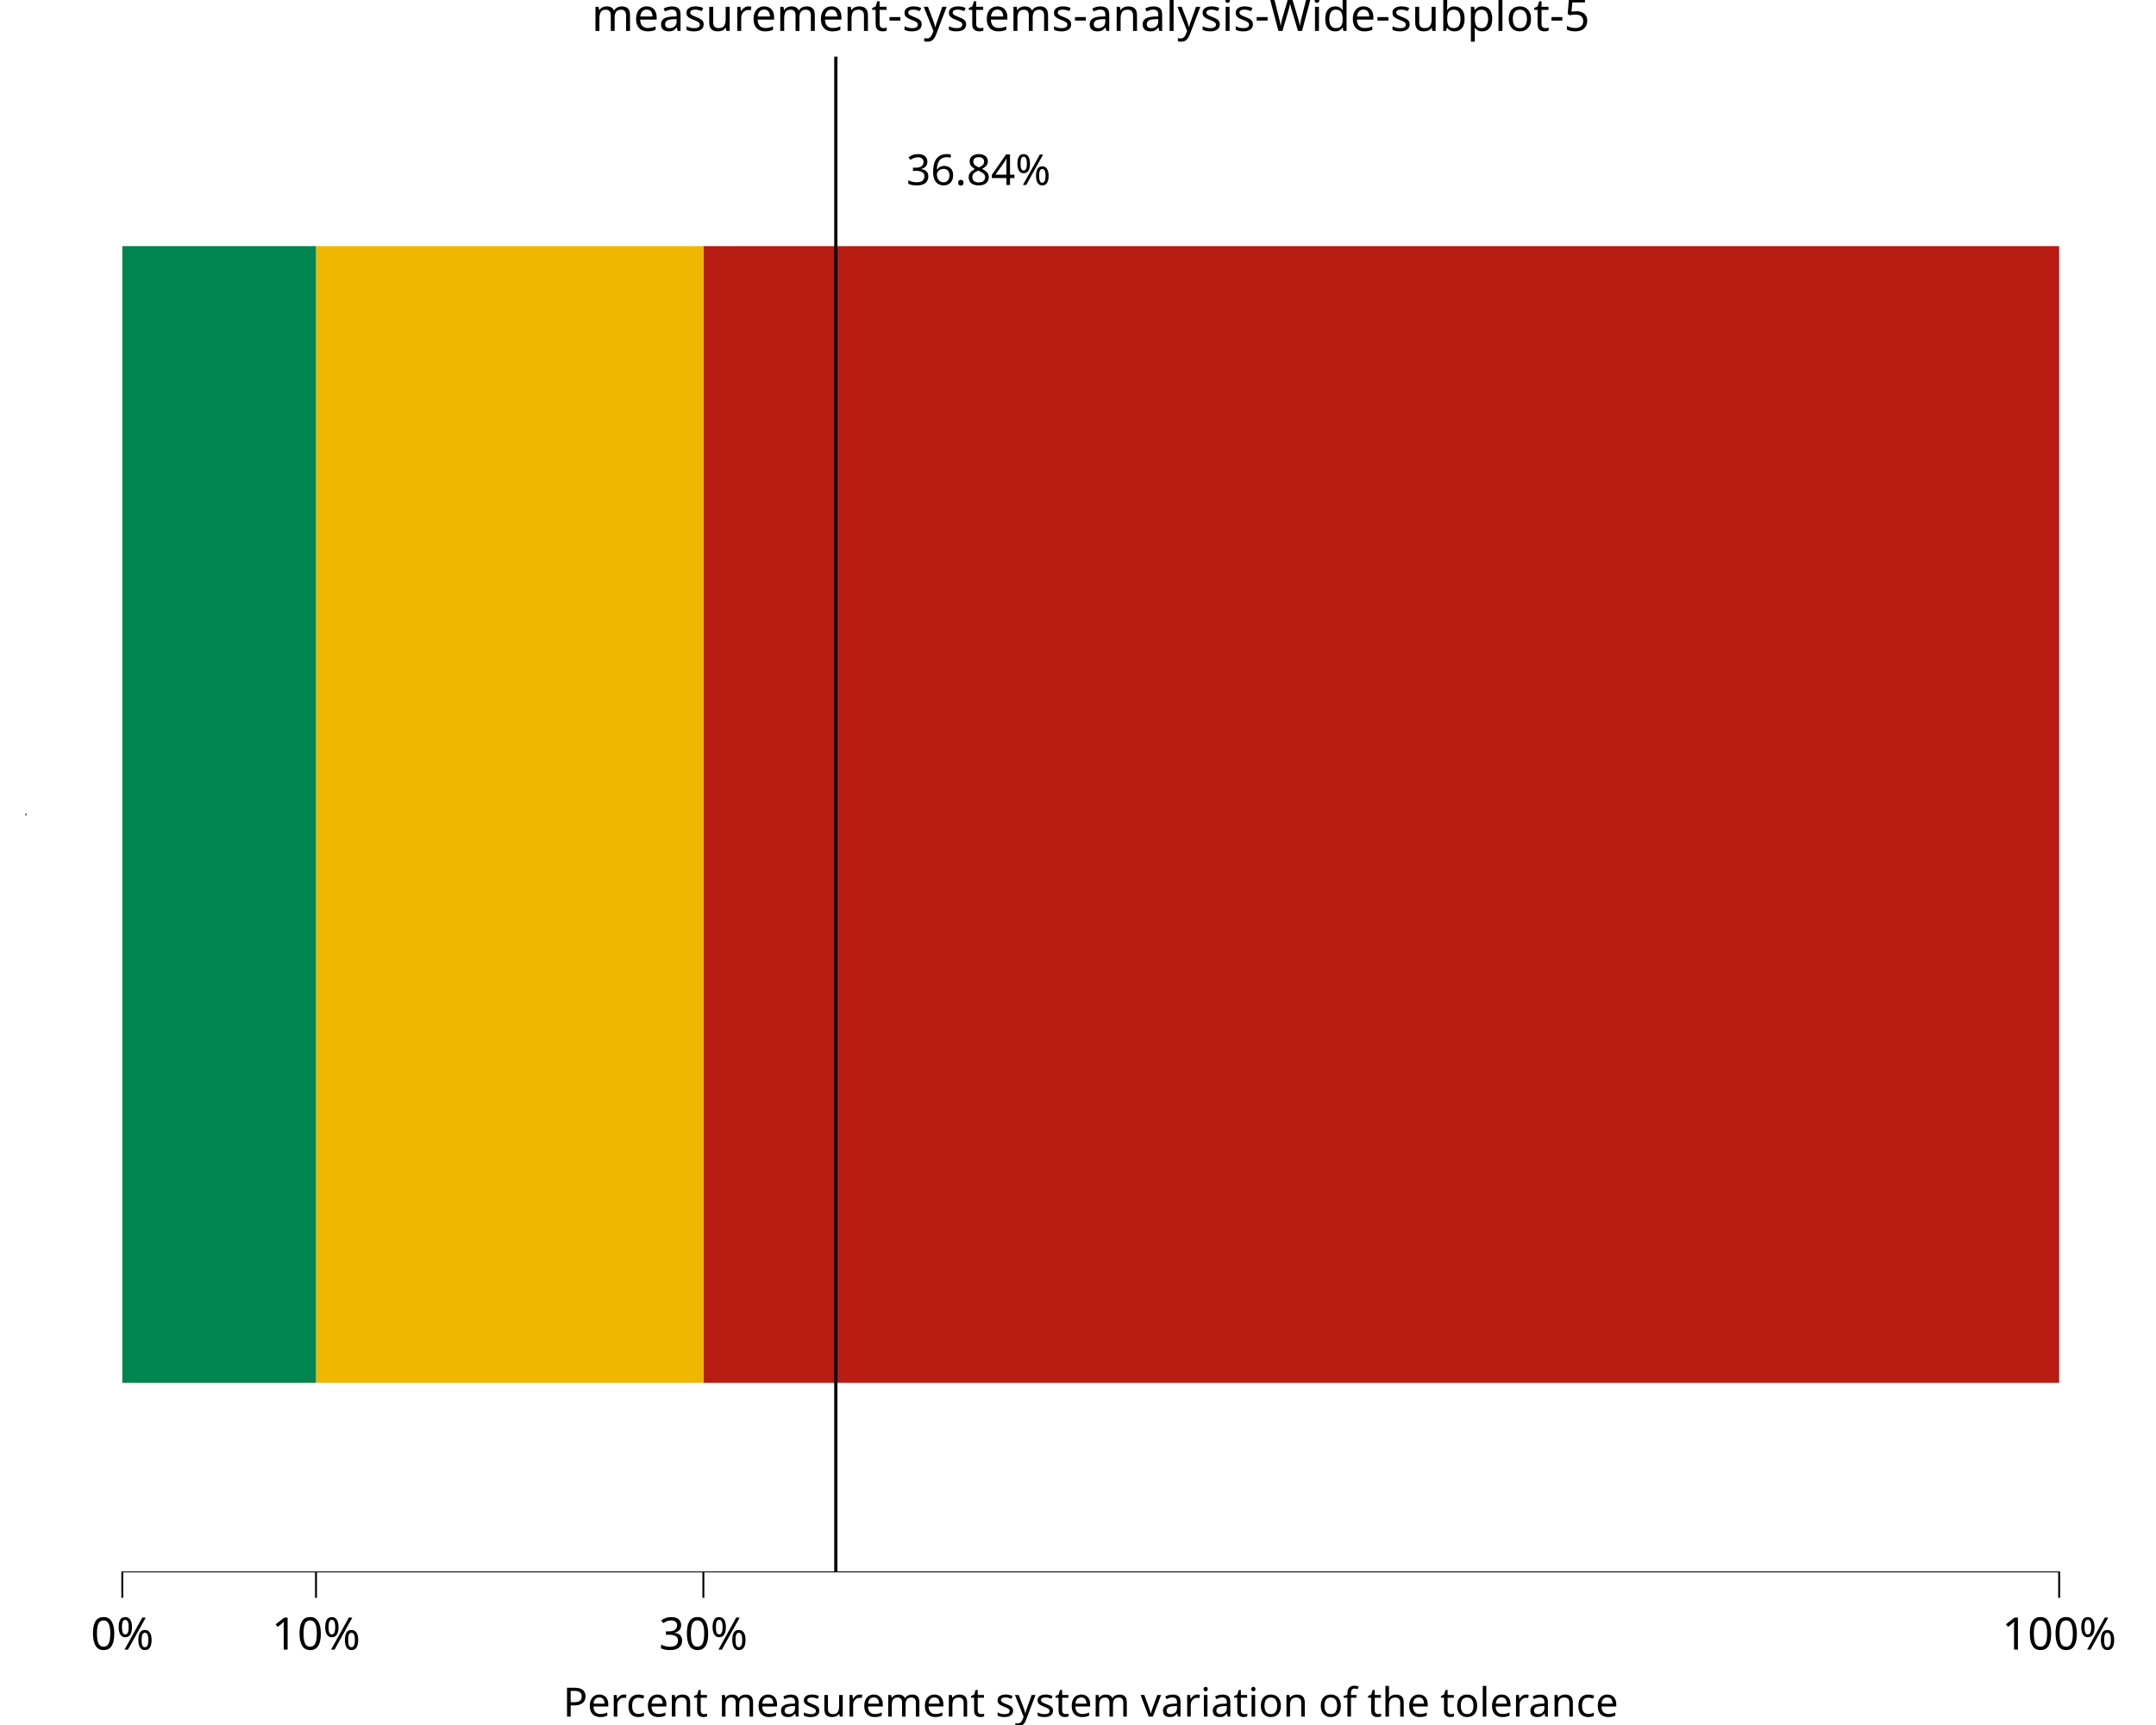
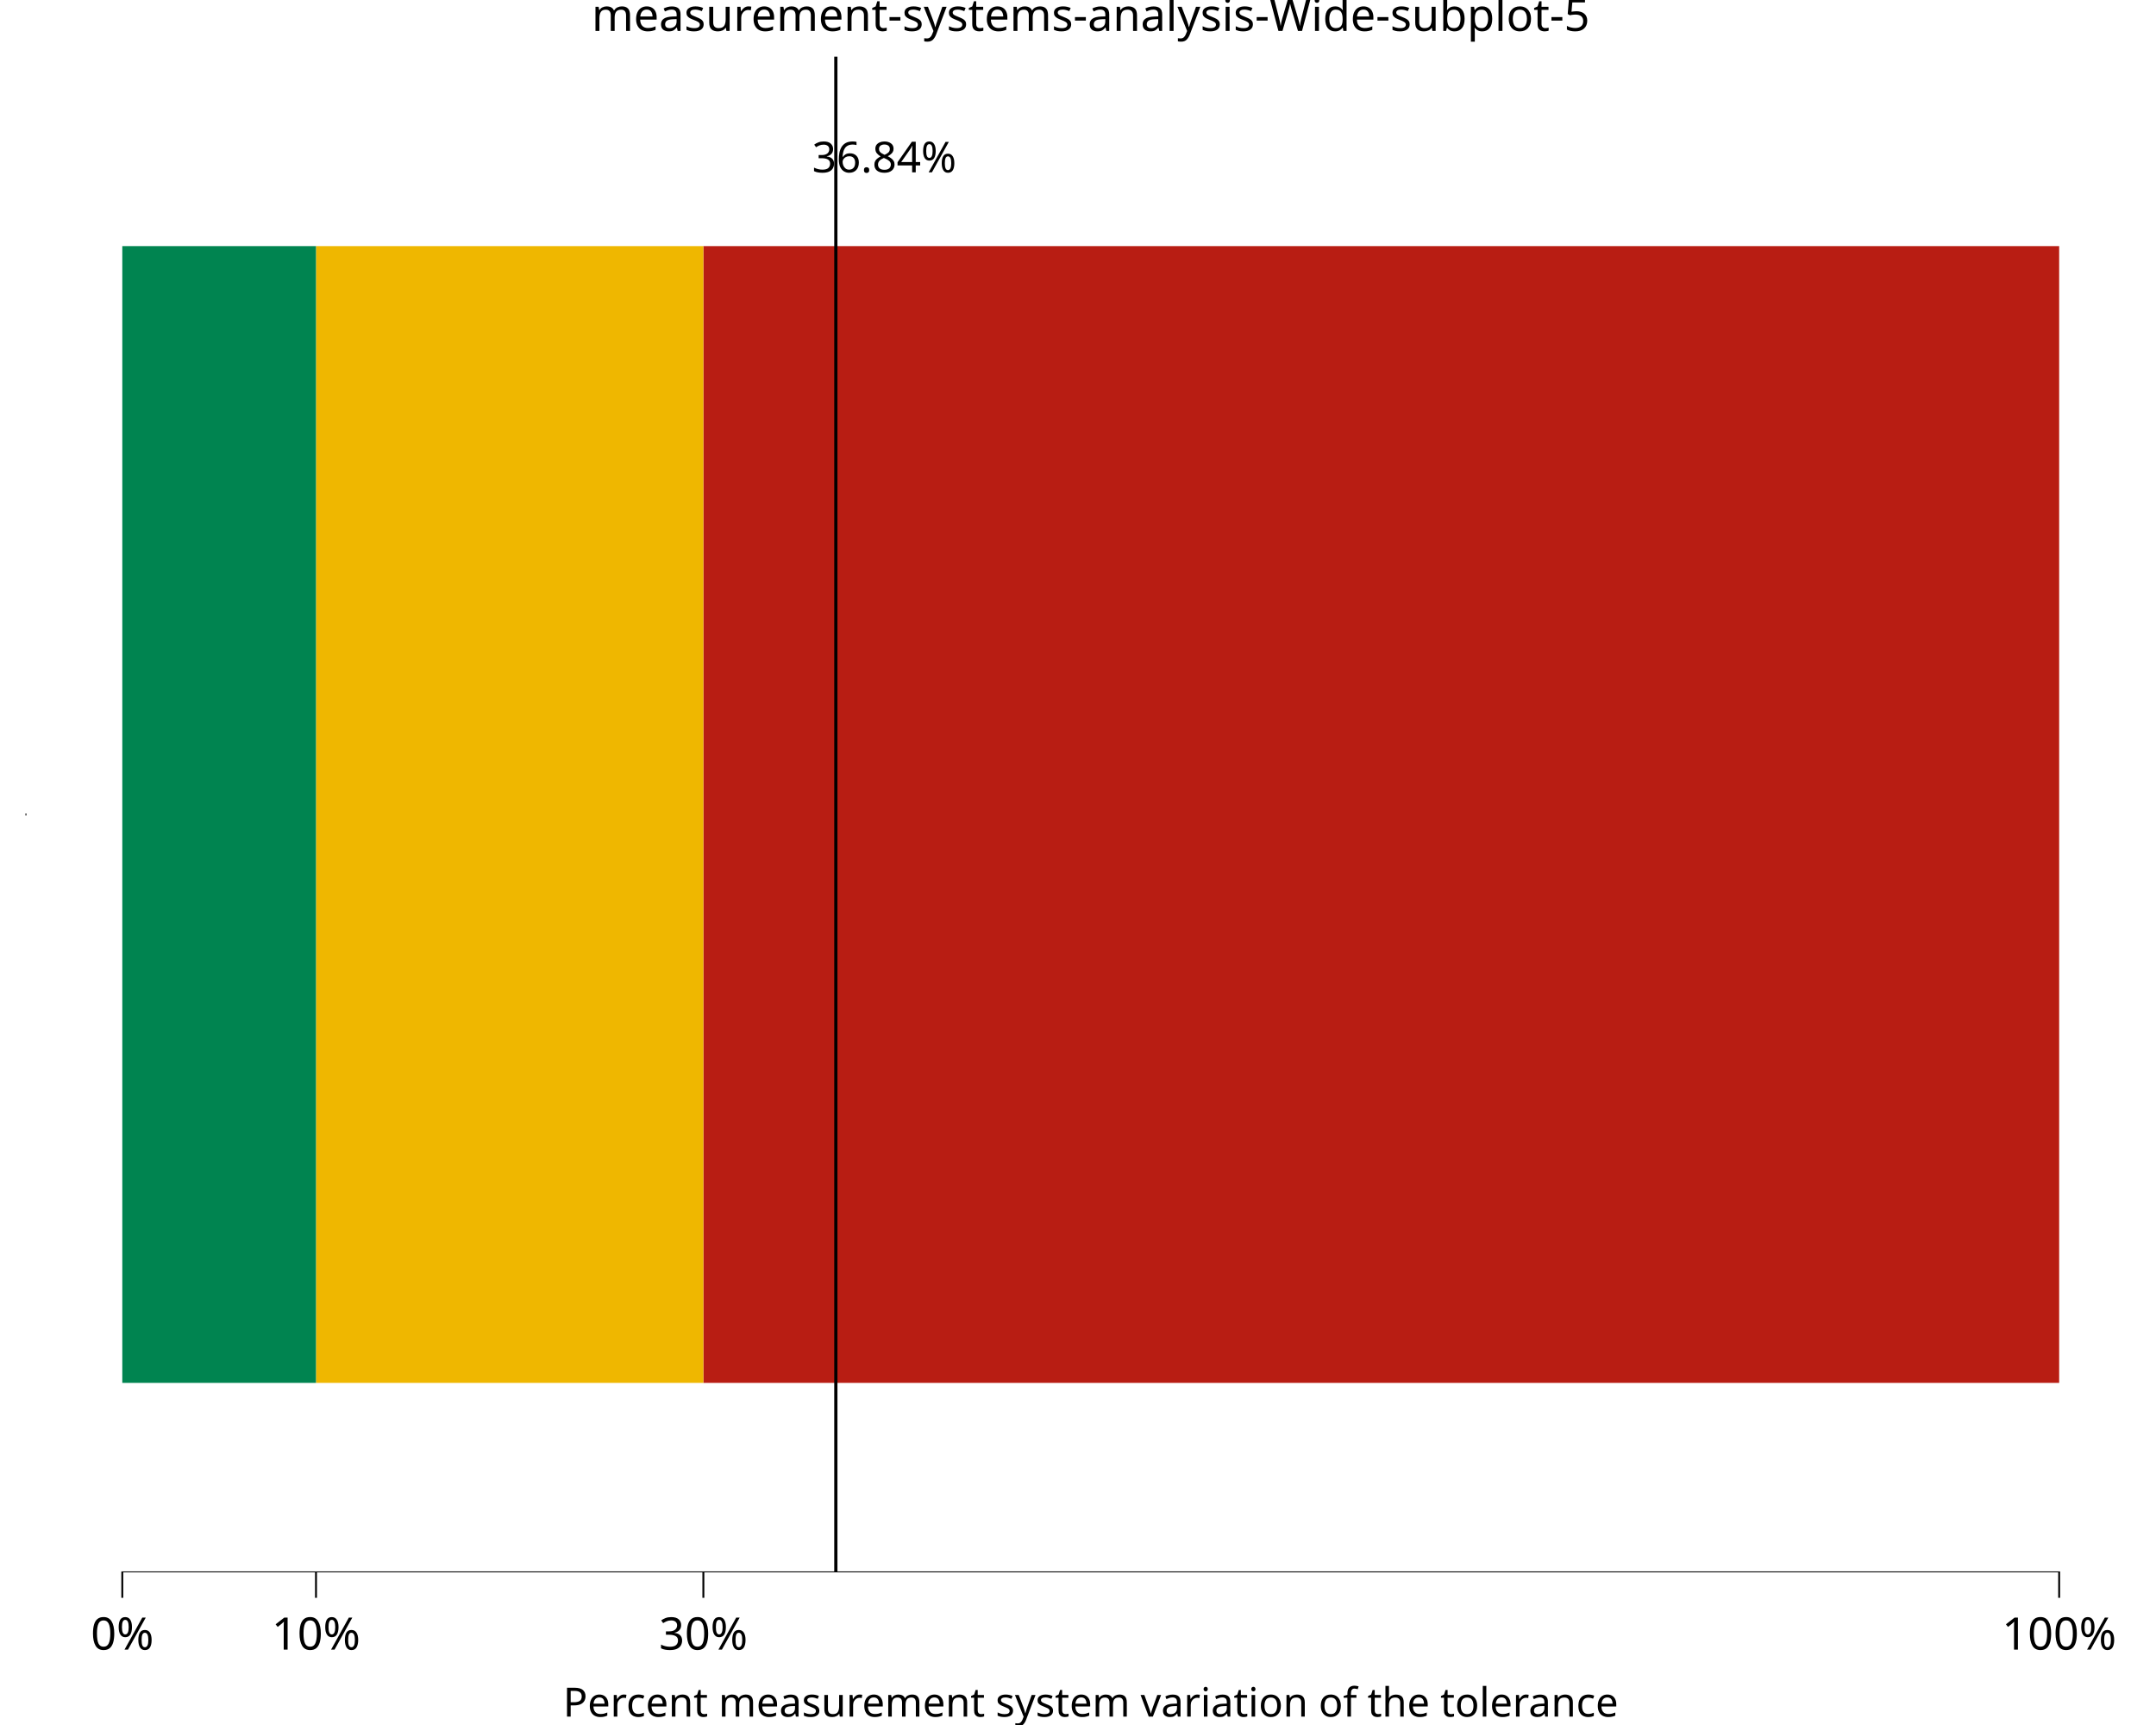
<svg xmlns="http://www.w3.org/2000/svg" class="svglite" data-engine-version="2.0" width="720.00pt" height="576.00pt" viewBox="0 0 720.00 576.00">
  <defs>
    <style type="text/css">
    .svglite line, .svglite polyline, .svglite polygon, .svglite path, .svglite rect, .svglite circle {
      fill: none;
      stroke: #000000;
      stroke-linecap: round;
      stroke-linejoin: round;
      stroke-miterlimit: 10.00;
    }
  </style>
  </defs>
  <rect width="100%" height="100%" style="stroke: none; fill: #FFFFFF;" />
  <defs>
    <clipPath id="cpMC4wMHw3MjAuMDB8MC4wMHw1NzYuMDA=">
      <rect x="0.00" y="0.00" width="720.00" height="576.00" />
    </clipPath>
  </defs>
  <g clip-path="url(#cpMC4wMHw3MjAuMDB8MC4wMHw1NzYuMDA=)">
    <rect x="0.00" y="0.00" width="720.00" height="576.00" style="stroke-width: 10.67; stroke: none;" />
  </g>
  <defs>
    <clipPath id="cpOC41MHw3MjAuMDB8MTguOTJ8NTI1LjAz">
      <rect x="8.50" y="18.92" width="711.50" height="506.11" />
    </clipPath>
  </defs>
  <g clip-path="url(#cpOC41MHw3MjAuMDB8MTguOTJ8NTI1LjAz)">
    <rect x="8.50" y="18.92" width="711.50" height="506.11" style="stroke-width: 10.67; stroke: none;" />
    <rect x="234.89" y="82.18" width="452.77" height="379.58" style="stroke-width: 1.07; stroke: none; stroke-linecap: square; stroke-linejoin: miter; fill: #B81D13;" />
    <rect x="105.53" y="82.18" width="129.36" height="379.58" style="stroke-width: 1.07; stroke: none; stroke-linecap: square; stroke-linejoin: miter; fill: #EFB700;" />
    <rect x="40.84" y="82.18" width="64.68" height="379.58" style="stroke-width: 1.07; stroke: none; stroke-linecap: square; stroke-linejoin: miter; fill: #008450;" />
    <line x1="279.13" y1="525.03" x2="279.13" y2="18.92" style="stroke-width: 1.07; stroke-linecap: butt;" />
    <line x1="40.53" y1="525.03" x2="687.98" y2="525.03" style="stroke-width: 0.64; stroke-linecap: butt;" />
    <line x1="8.50" y1="272.29" x2="8.50" y2="271.65" style="stroke-width: 0.64; stroke-linecap: butt;" />
-     <text x="326.79" y="61.77" text-anchor="middle" style="font-size: 14.23px; font-family: sans;" textLength="48.25px" lengthAdjust="spacingAndGlyphs">36.84%</text>
+     <text x="295.30" y="57.55" text-anchor="middle" style="font-size: 14.23px; font-family: sans;" textLength="48.25px" lengthAdjust="spacingAndGlyphs">36.84%</text>
    <rect x="8.50" y="18.92" width="711.50" height="506.11" style="stroke-width: 0.00; stroke: none;" />
  </g>
  <g clip-path="url(#cpMC4wMHw3MjAuMDB8MC4wMHw1NzYuMDA=)">
    <polyline points="8.50,525.03 8.50,18.92 " style="stroke-width: 0.00; stroke: none; stroke-linecap: butt;" />
    <polyline points="8.50,525.03 720.00,525.03 " style="stroke-width: 0.00; stroke: none; stroke-linecap: butt;" />
    <polyline points="40.84,533.53 40.84,525.03 " style="stroke-width: 0.64; stroke-linecap: butt;" />
    <polyline points="105.53,533.53 105.53,525.03 " style="stroke-width: 0.64; stroke-linecap: butt;" />
    <polyline points="234.89,533.53 234.89,525.03 " style="stroke-width: 0.64; stroke-linecap: butt;" />
    <polyline points="687.66,533.53 687.66,525.03 " style="stroke-width: 0.64; stroke-linecap: butt;" />
    <text x="40.84" y="550.83" text-anchor="middle" style="font-size: 15.00px; font-family: sans;" textLength="21.68px" lengthAdjust="spacingAndGlyphs">0%</text>
    <text x="105.53" y="550.83" text-anchor="middle" style="font-size: 15.00px; font-family: sans;" textLength="30.02px" lengthAdjust="spacingAndGlyphs">10%</text>
    <text x="234.89" y="550.83" text-anchor="middle" style="font-size: 15.00px; font-family: sans;" textLength="30.02px" lengthAdjust="spacingAndGlyphs">30%</text>
    <text x="687.66" y="550.83" text-anchor="middle" style="font-size: 15.00px; font-family: sans;" textLength="38.37px" lengthAdjust="spacingAndGlyphs">100%</text>
    <text x="364.25" y="573.20" text-anchor="middle" style="font-size: 13.50px; font-family: sans;" textLength="330.97px" lengthAdjust="spacingAndGlyphs">Percent measurement system variation of the tolerance</text>
    <text x="364.25" y="10.32" text-anchor="middle" style="font-size: 15.00px; font-family: sans;" textLength="316.84px" lengthAdjust="spacingAndGlyphs">measurement-systems-analysis-Wide-subplot-5</text>
  </g>
</svg>
